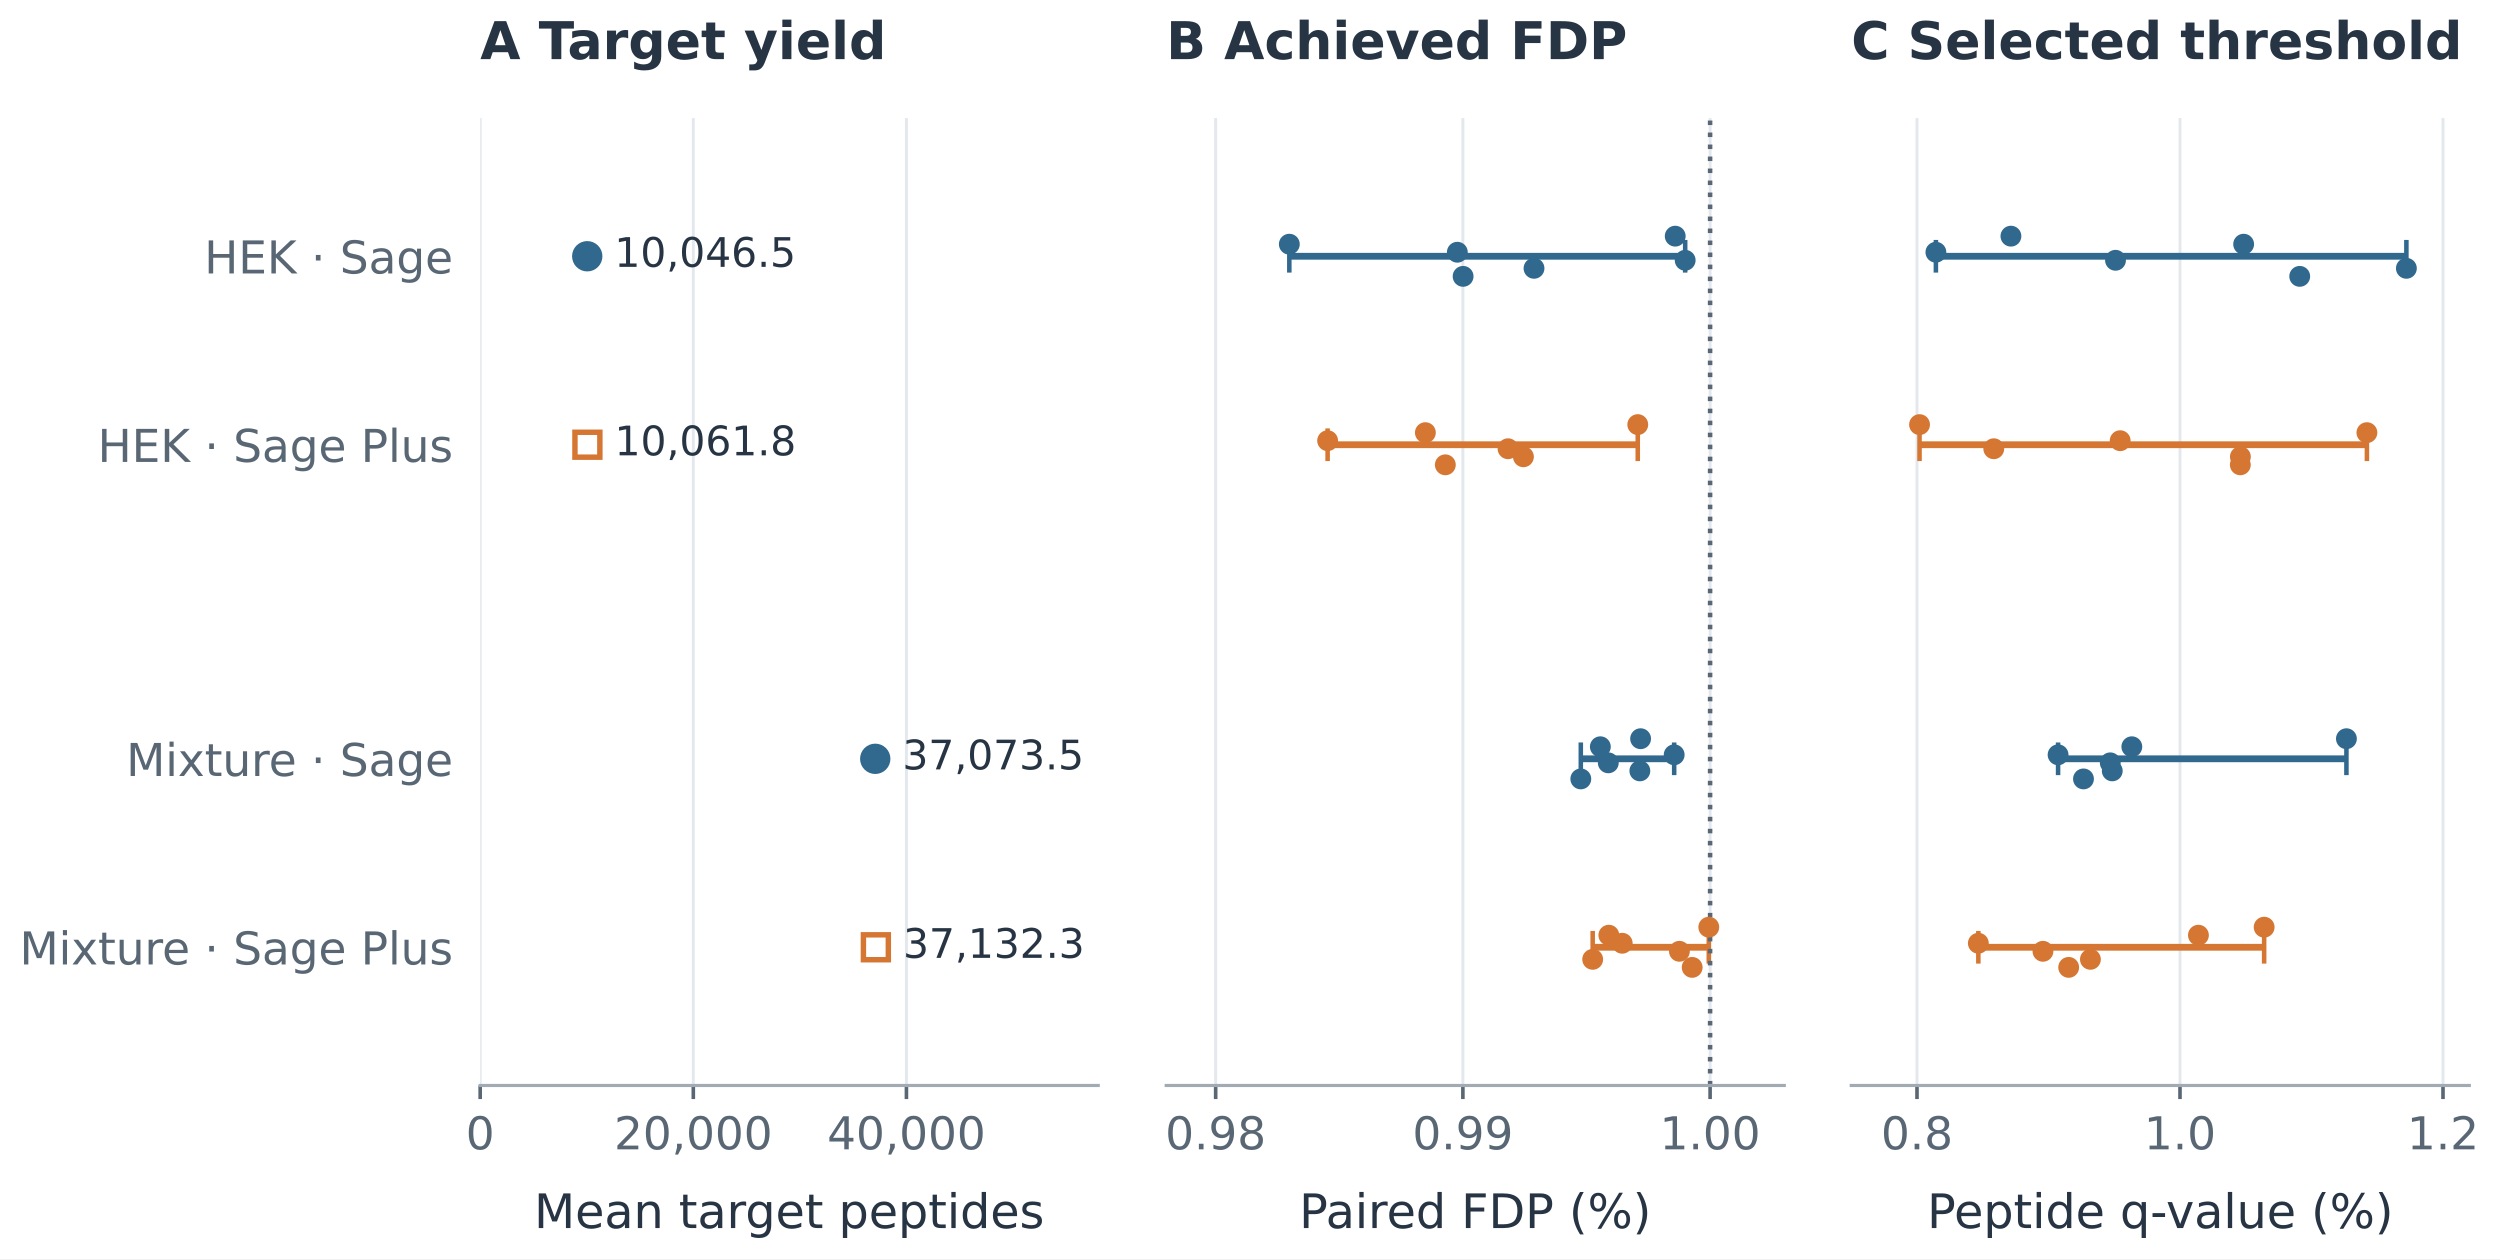
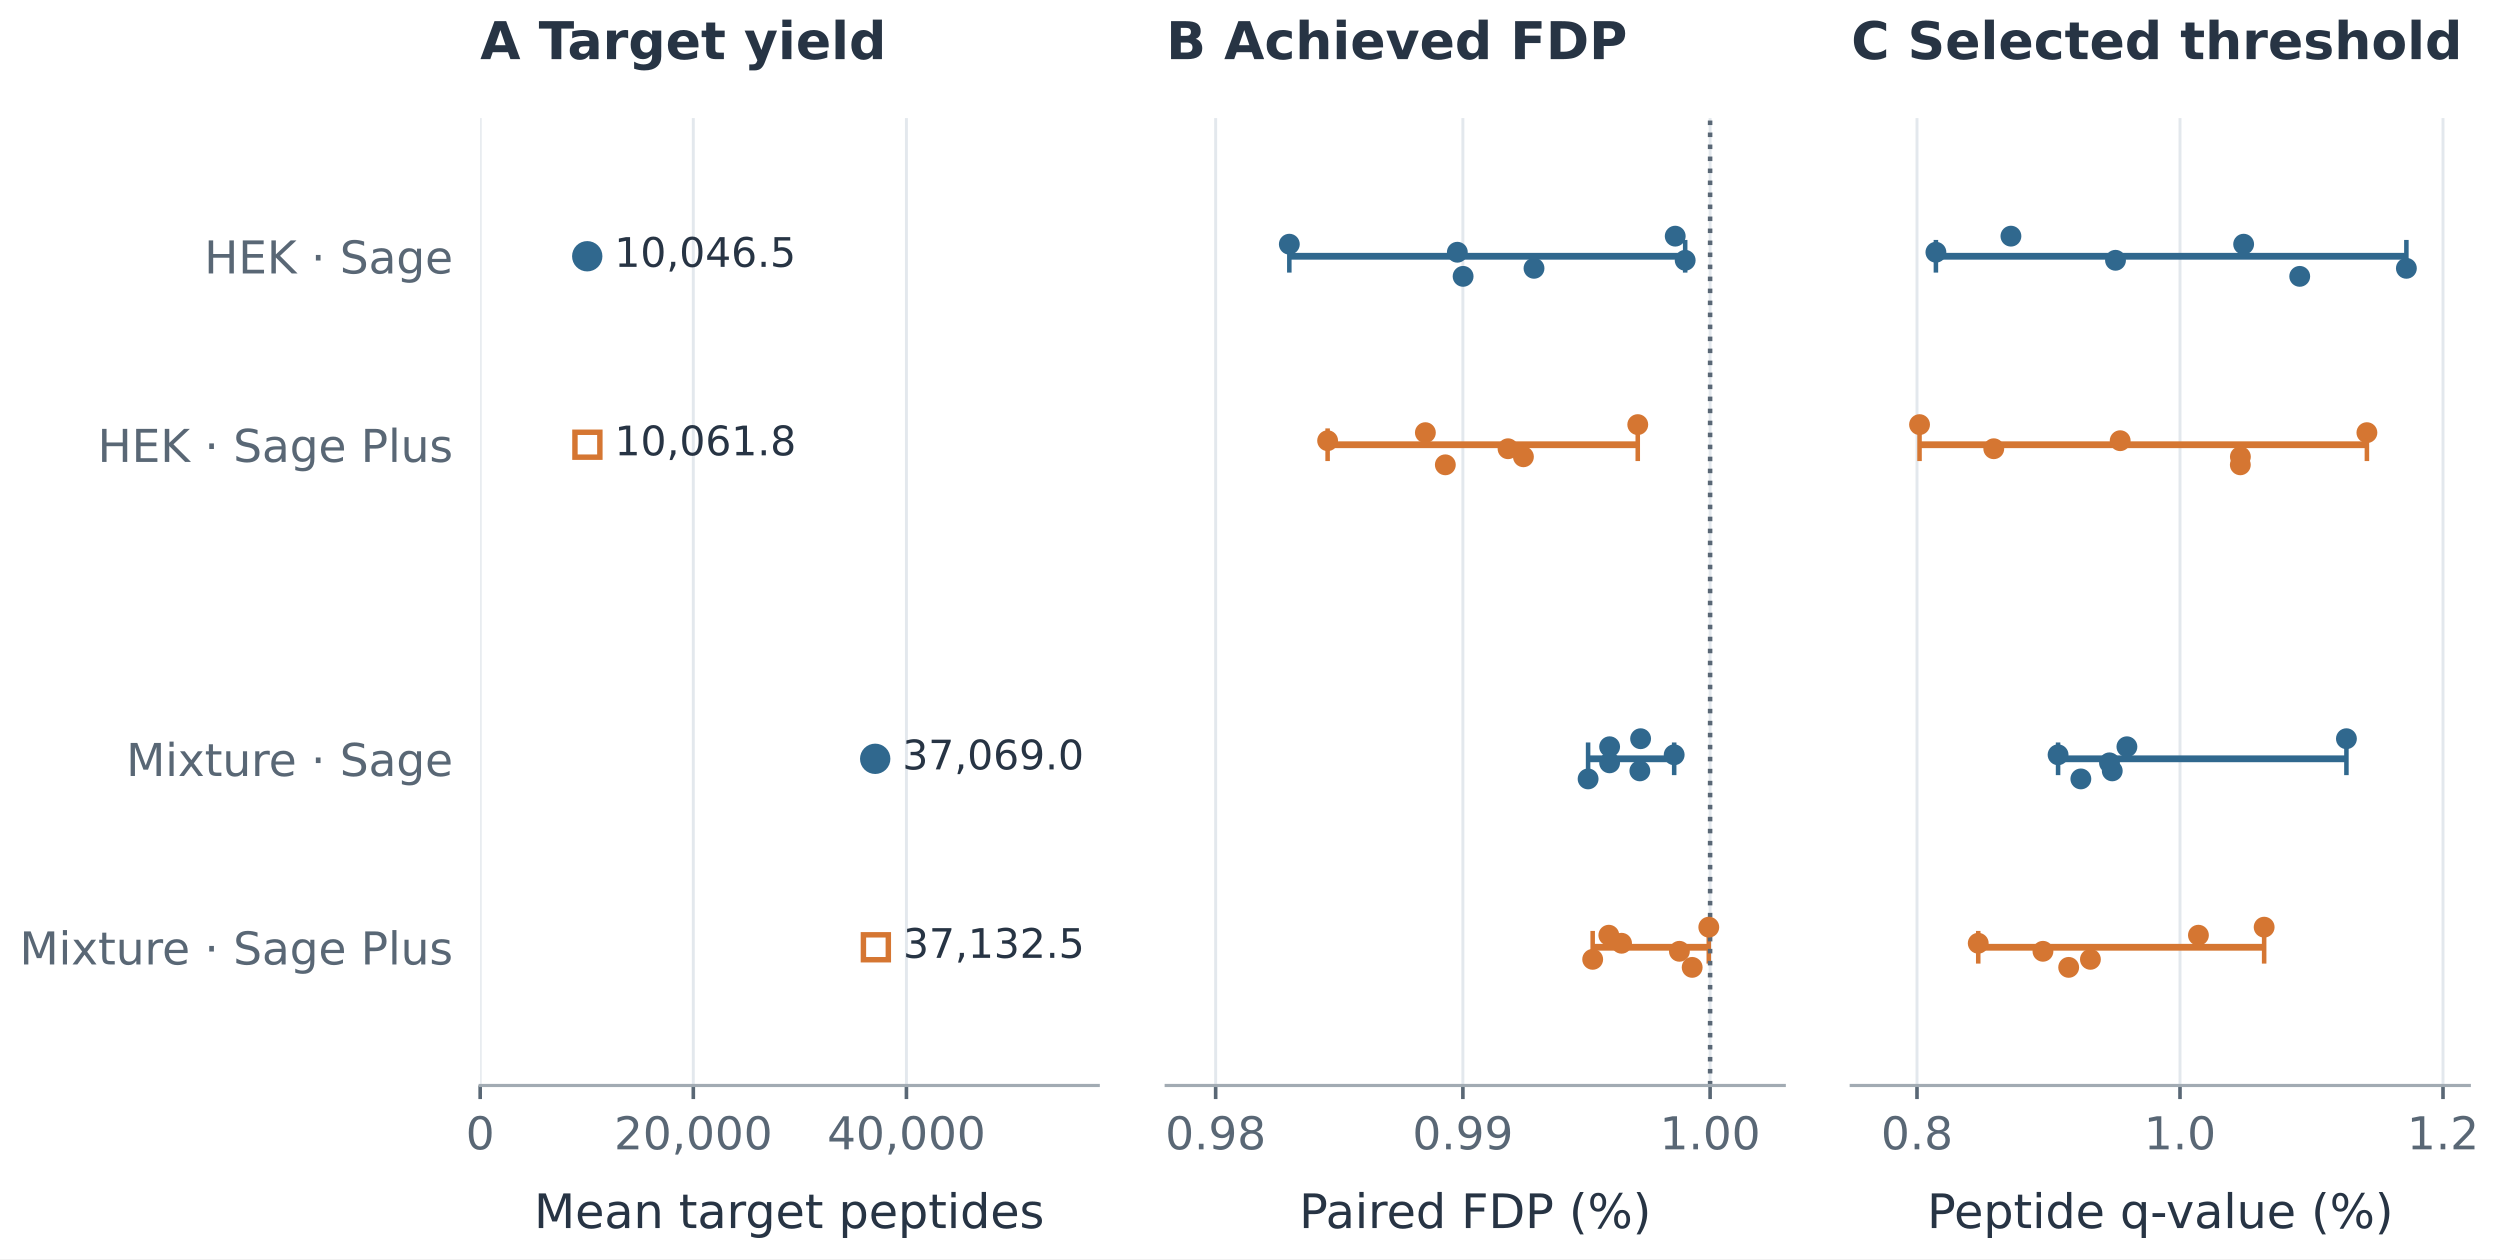
<svg xmlns="http://www.w3.org/2000/svg" xmlns:xlink="http://www.w3.org/1999/xlink" width="551.829pt" height="277.92pt" viewBox="0 0 551.829 277.92" version="1.1">
  <defs>
    <style type="text/css">*{stroke-linejoin: round; stroke-linecap: butt}</style>
  </defs>
  <g id="figure_1">
    <g id="patch_1">
      <path d="M 0 277.92  L 551.829 277.92  L 551.829 0  L 0 0  z " style="fill: #ffffff" />
    </g>
    <g id="axes_1">
      <g id="patch_2">
        <path d="M 105.992 239.599  L 242.416 239.599  L 242.416 26.058  L 105.992 26.058  z " style="fill: #ffffff" />
      </g>
      <g id="matplotlib.axis_1">
        <g id="xtick_1">
          <g id="line2d_1">
-             <path d="M 105.992 239.599  L 105.992 26.058  " clip-path="url(#pca164ba04d)" style="fill: none; stroke: #e3e8ed; stroke-width: 0.65; stroke-linecap: square" />
+             <path d="M 105.992 239.599  L 105.992 26.058  " clip-path="url(#p3c46ebaf42)" style="fill: none; stroke: #e3e8ed; stroke-width: 0.65; stroke-linecap: square" />
          </g>
          <g id="line2d_2">
            <defs>
              <path id="ma67647b1fe" d="M 0 0  L 0 3  " style="stroke: #596775; stroke-width: 0.8" />
            </defs>
            <g>
              <use xlink:href="#ma67647b1fe" x="105.992" y="239.599" style="fill: #596775; stroke: #596775; stroke-width: 0.8" />
            </g>
          </g>
          <g id="text_1">
            <text style="font-size: 10px; font-family: 'DejaVu Sans'; text-anchor: middle; fill: #596775" x="105.992" y="253.697" transform="rotate(-0 105.9919 253.6968)">0</text>
          </g>
        </g>
        <g id="xtick_2">
          <g id="line2d_3">
-             <path d="M 153.035 239.599  L 153.035 26.058  " clip-path="url(#pca164ba04d)" style="fill: none; stroke: #e3e8ed; stroke-width: 0.65; stroke-linecap: square" />
+             <path d="M 153.035 239.599  L 153.035 26.058  " clip-path="url(#p3c46ebaf42)" style="fill: none; stroke: #e3e8ed; stroke-width: 0.65; stroke-linecap: square" />
          </g>
          <g id="line2d_4">
            <g>
              <use xlink:href="#ma67647b1fe" x="153.035" y="239.599" style="fill: #596775; stroke: #596775; stroke-width: 0.8" />
            </g>
          </g>
          <g id="text_2">
            <text style="font-size: 10px; font-family: 'DejaVu Sans'; text-anchor: middle; fill: #596775" x="153.035" y="253.697" transform="rotate(-0 153.0348 253.6968)">20,000</text>
          </g>
        </g>
        <g id="xtick_3">
          <g id="line2d_5">
-             <path d="M 200.078 239.599  L 200.078 26.058  " clip-path="url(#pca164ba04d)" style="fill: none; stroke: #e3e8ed; stroke-width: 0.65; stroke-linecap: square" />
+             <path d="M 200.078 239.599  L 200.078 26.058  " clip-path="url(#p3c46ebaf42)" style="fill: none; stroke: #e3e8ed; stroke-width: 0.65; stroke-linecap: square" />
          </g>
          <g id="line2d_6">
            <g>
              <use xlink:href="#ma67647b1fe" x="200.078" y="239.599" style="fill: #596775; stroke: #596775; stroke-width: 0.8" />
            </g>
          </g>
          <g id="text_3">
            <text style="font-size: 10px; font-family: 'DejaVu Sans'; text-anchor: middle; fill: #596775" x="200.078" y="253.697" transform="rotate(-0 200.0777 253.6968)">40,000</text>
          </g>
        </g>
        <g id="text_4">
          <text style="font-size: 10.5px; font-family: 'DejaVu Sans'; text-anchor: middle; fill: #273444" x="174.204" y="271.078" transform="rotate(-0 174.2041 271.0775)">Mean target peptides</text>
        </g>
      </g>
      <g id="matplotlib.axis_2">
        <g id="ytick_1">
          <g id="line2d_7" />
          <g id="text_5">
            <text style="font-size: 10px; font-family: 'DejaVu Sans'; text-anchor: end; fill: #596775" x="99.992" y="60.363" transform="rotate(-0 99.99187 60.36288)">HEK · Sage</text>
          </g>
        </g>
        <g id="ytick_2">
          <g id="line2d_8" />
          <g id="text_6">
            <text style="font-size: 10px; font-family: 'DejaVu Sans'; text-anchor: end; fill: #596775" x="99.992" y="101.962" transform="rotate(-0 99.99187 101.9622)">HEK · Sage Plus</text>
          </g>
        </g>
        <g id="ytick_3">
          <g id="line2d_9" />
          <g id="text_7">
            <text style="font-size: 10px; font-family: 'DejaVu Sans'; text-anchor: end; fill: #596775" x="99.992" y="171.294" transform="rotate(-0 99.99187 171.2937)">Mixture · Sage</text>
          </g>
        </g>
        <g id="ytick_4">
          <g id="line2d_10" />
          <g id="text_8">
            <text style="font-size: 10px; font-family: 'DejaVu Sans'; text-anchor: end; fill: #596775" x="99.992" y="212.893" transform="rotate(-0 99.99187 212.8925)">Mixture · Sage Plus</text>
          </g>
        </g>
      </g>
      <g id="line2d_11">
        <defs>
          <path id="m2ec25e5ec6" d="M 0 2.75  C 0.729 2.75 1.429 2.46 1.945 1.945  C 2.46 1.429 2.75 0.729 2.75 0  C 2.75 -0.729 2.46 -1.429 1.945 -1.945  C 1.429 -2.46 0.729 -2.75 0 -2.75  C -0.729 -2.75 -1.429 -2.46 -1.945 -1.945  C -2.46 -1.429 -2.75 -0.729 -2.75 0  C -2.75 0.729 -2.46 1.429 -1.945 1.945  C -1.429 2.46 -0.729 2.75 0 2.75  z " style="stroke: #30688e; stroke-width: 1.2" />
        </defs>
        <g>
          <use xlink:href="#m2ec25e5ec6" x="129.623" y="56.564" style="fill: #30688e; stroke: #30688e; stroke-width: 1.2" />
        </g>
      </g>
      <g id="line2d_12">
        <defs>
          <path id="m84e4012bae" d="M -2.75 2.75  L 2.75 2.75  L 2.75 -2.75  L -2.75 -2.75  z " style="stroke: #d57632; stroke-width: 1.2; stroke-linejoin: miter" />
        </defs>
        <g>
          <use xlink:href="#m84e4012bae" x="129.659" y="98.163" style="fill: #ffffff; stroke: #d57632; stroke-width: 1.2; stroke-linejoin: miter" />
        </g>
      </g>
      <g id="line2d_13">
        <g>
-           <use xlink:href="#m2ec25e5ec6" x="193.194" y="167.494" style="fill: #30688e; stroke: #30688e; stroke-width: 1.2" />
+           <use xlink:href="#m2ec25e5ec6" x="193.184" y="167.494" style="fill: #30688e; stroke: #30688e; stroke-width: 1.2" />
        </g>
      </g>
      <g id="line2d_14">
        <g>
          <use xlink:href="#m84e4012bae" x="193.333" y="209.093" style="fill: #ffffff; stroke: #d57632; stroke-width: 1.2; stroke-linejoin: miter" />
        </g>
      </g>
      <g id="patch_3">
        <path d="M 105.992 239.599  L 242.416 239.599  " style="fill: none; stroke: #a2abb3; stroke-width: 0.7; stroke-linejoin: miter; stroke-linecap: square" />
      </g>
      <g id="text_9">
        <text style="font-size: 9px; font-family: 'DejaVu Sans'; text-anchor: start; fill: #273444" x="135.623" y="58.902" transform="rotate(-0 135.6227 58.90195)">10,046.5</text>
      </g>
      <g id="text_10">
        <text style="font-size: 9px; font-family: 'DejaVu Sans'; text-anchor: start; fill: #273444" x="135.659" y="100.501" transform="rotate(-0 135.6588 100.5008)">10,061.8</text>
      </g>
      <g id="text_11">
-         <text style="font-size: 9px; font-family: 'DejaVu Sans'; text-anchor: start; fill: #273444" x="199.194" y="169.832" transform="rotate(-0 199.1942 169.8323)">37,073.5</text>
+         <text style="font-size: 9px; font-family: 'DejaVu Sans'; text-anchor: start; fill: #273444" x="199.184" y="169.832" transform="rotate(-0 199.1836 169.8323)">37,069.0</text>
      </g>
      <g id="text_12">
-         <text style="font-size: 9px; font-family: 'DejaVu Sans'; text-anchor: start; fill: #273444" x="199.333" y="211.431" transform="rotate(-0 199.3326 211.4312)">37,132.3</text>
+         <text style="font-size: 9px; font-family: 'DejaVu Sans'; text-anchor: start; fill: #273444" x="199.333" y="211.431" transform="rotate(-0 199.333 211.4312)">37,132.5</text>
      </g>
      <g id="text_13">
        <text style="font-weight: 700; font-size: 11.5px; font-family: 'DejaVu Sans'; text-anchor: start; fill: #273444" x="105.992" y="13.058" transform="rotate(-0 105.9919 13.0582)">A  Target yield</text>
      </g>
    </g>
    <g id="axes_2">
      <g id="patch_4">
        <path d="M 257.42 239.599  L 393.845 239.599  L 393.845 26.058  L 257.42 26.058  z " style="fill: #ffffff" />
      </g>
      <g id="matplotlib.axis_3">
        <g id="xtick_4">
          <g id="line2d_15">
-             <path d="M 268.334 239.599  L 268.334 26.058  " clip-path="url(#p6e448e5e33)" style="fill: none; stroke: #e3e8ed; stroke-width: 0.65; stroke-linecap: square" />
+             <path d="M 268.334 239.599  L 268.334 26.058  " clip-path="url(#p720007e352)" style="fill: none; stroke: #e3e8ed; stroke-width: 0.65; stroke-linecap: square" />
          </g>
          <g id="line2d_16">
            <g>
              <use xlink:href="#ma67647b1fe" x="268.334" y="239.599" style="fill: #596775; stroke: #596775; stroke-width: 0.8" />
            </g>
          </g>
          <g id="text_14">
            <text style="font-size: 10px; font-family: 'DejaVu Sans'; text-anchor: middle; fill: #596775" x="268.334" y="253.697" transform="rotate(-0 268.3342 253.6968)">0.98</text>
          </g>
        </g>
        <g id="xtick_5">
          <g id="line2d_17">
-             <path d="M 322.904 239.599  L 322.904 26.058  " clip-path="url(#p6e448e5e33)" style="fill: none; stroke: #e3e8ed; stroke-width: 0.65; stroke-linecap: square" />
+             <path d="M 322.904 239.599  L 322.904 26.058  " clip-path="url(#p720007e352)" style="fill: none; stroke: #e3e8ed; stroke-width: 0.65; stroke-linecap: square" />
          </g>
          <g id="line2d_18">
            <g>
              <use xlink:href="#ma67647b1fe" x="322.904" y="239.599" style="fill: #596775; stroke: #596775; stroke-width: 0.8" />
            </g>
          </g>
          <g id="text_15">
            <text style="font-size: 10px; font-family: 'DejaVu Sans'; text-anchor: middle; fill: #596775" x="322.904" y="253.697" transform="rotate(-0 322.904 253.6968)">0.99</text>
          </g>
        </g>
        <g id="xtick_6">
          <g id="line2d_19">
-             <path d="M 377.474 239.599  L 377.474 26.058  " clip-path="url(#p6e448e5e33)" style="fill: none; stroke: #e3e8ed; stroke-width: 0.65; stroke-linecap: square" />
+             <path d="M 377.474 239.599  L 377.474 26.058  " clip-path="url(#p720007e352)" style="fill: none; stroke: #e3e8ed; stroke-width: 0.65; stroke-linecap: square" />
          </g>
          <g id="line2d_20">
            <g>
              <use xlink:href="#ma67647b1fe" x="377.474" y="239.599" style="fill: #596775; stroke: #596775; stroke-width: 0.8" />
            </g>
          </g>
          <g id="text_16">
            <text style="font-size: 10px; font-family: 'DejaVu Sans'; text-anchor: middle; fill: #596775" x="377.474" y="253.697" transform="rotate(-0 377.4738 253.6968)">1.00</text>
          </g>
        </g>
        <g id="text_17">
          <text style="font-size: 10.5px; font-family: 'DejaVu Sans'; text-anchor: middle; fill: #273444" x="325.632" y="271.078" transform="rotate(-0 325.6325 271.0775)">Paired FDP (%)</text>
        </g>
      </g>
      <g id="matplotlib.axis_4">
        <g id="ytick_5">
          <g id="line2d_21" />
        </g>
        <g id="ytick_6">
          <g id="line2d_22" />
        </g>
        <g id="ytick_7">
          <g id="line2d_23" />
        </g>
        <g id="ytick_8">
          <g id="line2d_24" />
        </g>
      </g>
      <g id="LineCollection_1">
-         <path d="M 284.595 56.564  L 371.972 56.564  " clip-path="url(#p6e448e5e33)" style="fill: none; stroke: #30688e; stroke-width: 1.5" />
+         <path d="M 284.595 56.564  L 371.972 56.564  " clip-path="url(#p720007e352)" style="fill: none; stroke: #30688e; stroke-width: 1.5" />
      </g>
      <g id="LineCollection_2">
-         <path d="M 284.595 52.959  L 284.595 60.169  " clip-path="url(#p6e448e5e33)" style="fill: none; stroke: #30688e" />
-         <path d="M 371.972 52.959  L 371.972 60.169  " clip-path="url(#p6e448e5e33)" style="fill: none; stroke: #30688e" />
+         <path d="M 284.595 52.959  L 284.595 60.169  " clip-path="url(#p720007e352)" style="fill: none; stroke: #30688e" />
+         <path d="M 371.972 52.959  L 371.972 60.169  " clip-path="url(#p720007e352)" style="fill: none; stroke: #30688e" />
      </g>
      <g id="LineCollection_3">
-         <path d="M 293.048 98.163  L 361.506 98.163  " clip-path="url(#p6e448e5e33)" style="fill: none; stroke: #d57632; stroke-width: 1.5" />
+         <path d="M 293.048 98.163  L 361.506 98.163  " clip-path="url(#p720007e352)" style="fill: none; stroke: #d57632; stroke-width: 1.5" />
      </g>
      <g id="LineCollection_4">
-         <path d="M 293.048 94.558  L 293.048 101.768  " clip-path="url(#p6e448e5e33)" style="fill: none; stroke: #d57632" />
-         <path d="M 361.506 94.558  L 361.506 101.768  " clip-path="url(#p6e448e5e33)" style="fill: none; stroke: #d57632" />
+         <path d="M 293.048 94.558  L 293.048 101.768  " clip-path="url(#p720007e352)" style="fill: none; stroke: #d57632" />
+         <path d="M 361.506 94.558  L 361.506 101.768  " clip-path="url(#p720007e352)" style="fill: none; stroke: #d57632" />
      </g>
      <g id="LineCollection_5">
-         <path d="M 348.934 167.494  L 369.543 167.494  " clip-path="url(#p6e448e5e33)" style="fill: none; stroke: #30688e; stroke-width: 1.5" />
+         <path d="M 350.544 167.494  L 369.543 167.494  " clip-path="url(#p720007e352)" style="fill: none; stroke: #30688e; stroke-width: 1.5" />
      </g>
      <g id="LineCollection_6">
-         <path d="M 348.934 163.889  L 348.934 171.1  " clip-path="url(#p6e448e5e33)" style="fill: none; stroke: #30688e" />
-         <path d="M 369.543 163.889  L 369.543 171.1  " clip-path="url(#p6e448e5e33)" style="fill: none; stroke: #30688e" />
+         <path d="M 350.544 163.889  L 350.544 171.1  " clip-path="url(#p720007e352)" style="fill: none; stroke: #30688e" />
+         <path d="M 369.543 163.889  L 369.543 171.1  " clip-path="url(#p720007e352)" style="fill: none; stroke: #30688e" />
      </g>
      <g id="LineCollection_7">
-         <path d="M 351.556 209.093  L 377.184 209.093  " clip-path="url(#p6e448e5e33)" style="fill: none; stroke: #d57632; stroke-width: 1.5" />
+         <path d="M 351.556 209.093  L 377.184 209.093  " clip-path="url(#p720007e352)" style="fill: none; stroke: #d57632; stroke-width: 1.5" />
      </g>
      <g id="LineCollection_8">
-         <path d="M 351.556 205.488  L 351.556 212.699  " clip-path="url(#p6e448e5e33)" style="fill: none; stroke: #d57632" />
-         <path d="M 377.184 205.488  L 377.184 212.699  " clip-path="url(#p6e448e5e33)" style="fill: none; stroke: #d57632" />
+         <path d="M 351.556 205.488  L 351.556 212.699  " clip-path="url(#p720007e352)" style="fill: none; stroke: #d57632" />
+         <path d="M 377.184 205.488  L 377.184 212.699  " clip-path="url(#p720007e352)" style="fill: none; stroke: #d57632" />
      </g>
      <g id="line2d_25">
-         <path d="M 377.474 239.599  L 377.474 26.058  " clip-path="url(#p6e448e5e33)" style="fill: none; stroke-dasharray: 1,1.65; stroke-dashoffset: 0; stroke: #596775" />
+         <path d="M 377.474 239.599  L 377.474 26.058  " clip-path="url(#p720007e352)" style="fill: none; stroke-dasharray: 1,1.65; stroke-dashoffset: 0; stroke: #596775" />
      </g>
      <g id="patch_5">
        <path d="M 257.42 239.599  L 393.845 239.599  " style="fill: none; stroke: #a2abb3; stroke-width: 0.7; stroke-linejoin: miter; stroke-linecap: square" />
      </g>
      <g id="PathCollection_1">
        <defs>
          <path id="m111724f9b4" d="M 0 1.803  C 0.478 1.803 0.937 1.613 1.275 1.275  C 1.613 0.937 1.803 0.478 1.803 0  C 1.803 -0.478 1.613 -0.937 1.275 -1.275  C 0.937 -1.613 0.478 -1.803 0 -1.803  C -0.478 -1.803 -0.937 -1.613 -1.275 -1.275  C -1.613 -0.937 -1.803 -0.478 -1.803 0  C -1.803 0.478 -1.613 0.937 -1.275 1.275  C -0.937 1.613 -0.478 1.803 0 1.803  z " style="stroke: #30688e" />
        </defs>
-         <g clip-path="url(#p6e448e5e33)">
+         <g clip-path="url(#p720007e352)">
          <use xlink:href="#m111724f9b4" x="369.774" y="52.127" style="fill: #30688e; stroke: #30688e" />
          <use xlink:href="#m111724f9b4" x="284.595" y="53.902" style="fill: #30688e; stroke: #30688e" />
          <use xlink:href="#m111724f9b4" x="321.681" y="55.677" style="fill: #30688e; stroke: #30688e" />
          <use xlink:href="#m111724f9b4" x="371.972" y="57.452" style="fill: #30688e; stroke: #30688e" />
          <use xlink:href="#m111724f9b4" x="338.605" y="59.226" style="fill: #30688e; stroke: #30688e" />
          <use xlink:href="#m111724f9b4" x="322.954" y="61.001" style="fill: #30688e; stroke: #30688e" />
        </g>
      </g>
      <g id="PathCollection_2">
        <defs>
          <path id="mb06275b0b3" d="M 0 1.803  C 0.478 1.803 0.937 1.613 1.275 1.275  C 1.613 0.937 1.803 0.478 1.803 0  C 1.803 -0.478 1.613 -0.937 1.275 -1.275  C 0.937 -1.613 0.478 -1.803 0 -1.803  C -0.478 -1.803 -0.937 -1.613 -1.275 -1.275  C -1.613 -0.937 -1.803 -0.478 -1.803 0  C -1.803 0.478 -1.613 0.937 -1.275 1.275  C -0.937 1.613 -0.478 1.803 0 1.803  z " style="stroke: #d57632" />
        </defs>
-         <g clip-path="url(#p6e448e5e33)">
+         <g clip-path="url(#p720007e352)">
          <use xlink:href="#mb06275b0b3" x="361.506" y="93.726" style="fill: #d57632; stroke: #d57632" />
          <use xlink:href="#mb06275b0b3" x="314.625" y="95.501" style="fill: #d57632; stroke: #d57632" />
          <use xlink:href="#mb06275b0b3" x="293.048" y="97.276" style="fill: #d57632; stroke: #d57632" />
          <use xlink:href="#mb06275b0b3" x="332.872" y="99.05" style="fill: #d57632; stroke: #d57632" />
          <use xlink:href="#mb06275b0b3" x="336.267" y="100.825" style="fill: #d57632; stroke: #d57632" />
          <use xlink:href="#mb06275b0b3" x="319.031" y="102.6" style="fill: #d57632; stroke: #d57632" />
        </g>
      </g>
      <g id="PathCollection_3">
-         <g clip-path="url(#p6e448e5e33)">
+         <g clip-path="url(#p720007e352)">
          <use xlink:href="#m111724f9b4" x="362.133" y="163.057" style="fill: #30688e; stroke: #30688e" />
-           <use xlink:href="#m111724f9b4" x="353.247" y="164.832" style="fill: #30688e; stroke: #30688e" />
+           <use xlink:href="#m111724f9b4" x="355.294" y="164.832" style="fill: #30688e; stroke: #30688e" />
          <use xlink:href="#m111724f9b4" x="369.543" y="166.607" style="fill: #30688e; stroke: #30688e" />
-           <use xlink:href="#m111724f9b4" x="355.001" y="168.382" style="fill: #30688e; stroke: #30688e" />
+           <use xlink:href="#m111724f9b4" x="355.294" y="168.382" style="fill: #30688e; stroke: #30688e" />
          <use xlink:href="#m111724f9b4" x="361.968" y="170.157" style="fill: #30688e; stroke: #30688e" />
-           <use xlink:href="#m111724f9b4" x="348.934" y="171.932" style="fill: #30688e; stroke: #30688e" />
+           <use xlink:href="#m111724f9b4" x="350.544" y="171.932" style="fill: #30688e; stroke: #30688e" />
        </g>
      </g>
      <g id="PathCollection_4">
-         <g clip-path="url(#p6e448e5e33)">
+         <g clip-path="url(#p720007e352)">
          <use xlink:href="#mb06275b0b3" x="377.184" y="204.656" style="fill: #d57632; stroke: #d57632" />
          <use xlink:href="#mb06275b0b3" x="355.122" y="206.431" style="fill: #d57632; stroke: #d57632" />
-           <use xlink:href="#mb06275b0b3" x="358.075" y="208.206" style="fill: #d57632; stroke: #d57632" />
+           <use xlink:href="#mb06275b0b3" x="357.928" y="208.206" style="fill: #d57632; stroke: #d57632" />
          <use xlink:href="#mb06275b0b3" x="370.698" y="209.981" style="fill: #d57632; stroke: #d57632" />
          <use xlink:href="#mb06275b0b3" x="351.556" y="211.756" style="fill: #d57632; stroke: #d57632" />
          <use xlink:href="#mb06275b0b3" x="373.516" y="213.531" style="fill: #d57632; stroke: #d57632" />
        </g>
      </g>
      <g id="text_18">
        <text style="font-weight: 700; font-size: 11.5px; font-family: 'DejaVu Sans'; text-anchor: start; fill: #273444" x="257.42" y="13.058" transform="rotate(-0 257.4202 13.0582)">B  Achieved FDP</text>
      </g>
    </g>
    <g id="axes_3">
      <g id="patch_6">
        <path d="M 408.629 239.599  L 545.053 239.599  L 545.053 26.058  L 408.629 26.058  z " style="fill: #ffffff" />
      </g>
      <g id="matplotlib.axis_5">
        <g id="xtick_7">
          <g id="line2d_26">
-             <path d="M 423.142 239.599  L 423.142 26.058  " clip-path="url(#pb71c5cbe3d)" style="fill: none; stroke: #e3e8ed; stroke-width: 0.65; stroke-linecap: square" />
+             <path d="M 423.142 239.599  L 423.142 26.058  " clip-path="url(#p48c00f5eb7)" style="fill: none; stroke: #e3e8ed; stroke-width: 0.65; stroke-linecap: square" />
          </g>
          <g id="line2d_27">
            <g>
              <use xlink:href="#ma67647b1fe" x="423.142" y="239.599" style="fill: #596775; stroke: #596775; stroke-width: 0.8" />
            </g>
          </g>
          <g id="text_19">
            <text style="font-size: 10px; font-family: 'DejaVu Sans'; text-anchor: middle; fill: #596775" x="423.142" y="253.697" transform="rotate(-0 423.142 253.6968)">0.8</text>
          </g>
        </g>
        <g id="xtick_8">
          <g id="line2d_28">
-             <path d="M 481.195 239.599  L 481.195 26.058  " clip-path="url(#pb71c5cbe3d)" style="fill: none; stroke: #e3e8ed; stroke-width: 0.65; stroke-linecap: square" />
+             <path d="M 481.195 239.599  L 481.195 26.058  " clip-path="url(#p48c00f5eb7)" style="fill: none; stroke: #e3e8ed; stroke-width: 0.65; stroke-linecap: square" />
          </g>
          <g id="line2d_29">
            <g>
              <use xlink:href="#ma67647b1fe" x="481.195" y="239.599" style="fill: #596775; stroke: #596775; stroke-width: 0.8" />
            </g>
          </g>
          <g id="text_20">
            <text style="font-size: 10px; font-family: 'DejaVu Sans'; text-anchor: middle; fill: #596775" x="481.195" y="253.697" transform="rotate(-0 481.1949 253.6968)">1.0</text>
          </g>
        </g>
        <g id="xtick_9">
          <g id="line2d_30">
-             <path d="M 539.248 239.599  L 539.248 26.058  " clip-path="url(#pb71c5cbe3d)" style="fill: none; stroke: #e3e8ed; stroke-width: 0.65; stroke-linecap: square" />
+             <path d="M 539.248 239.599  L 539.248 26.058  " clip-path="url(#p48c00f5eb7)" style="fill: none; stroke: #e3e8ed; stroke-width: 0.65; stroke-linecap: square" />
          </g>
          <g id="line2d_31">
            <g>
              <use xlink:href="#ma67647b1fe" x="539.248" y="239.599" style="fill: #596775; stroke: #596775; stroke-width: 0.8" />
            </g>
          </g>
          <g id="text_21">
            <text style="font-size: 10px; font-family: 'DejaVu Sans'; text-anchor: middle; fill: #596775" x="539.248" y="253.697" transform="rotate(-0 539.2479 253.6968)">1.2</text>
          </g>
        </g>
        <g id="text_22">
          <text style="font-size: 10.5px; font-family: 'DejaVu Sans'; text-anchor: middle; fill: #273444" x="476.841" y="271.078" transform="rotate(-0 476.841 271.0775)">Peptide q-value (%)</text>
        </g>
      </g>
      <g id="matplotlib.axis_6">
        <g id="ytick_9">
          <g id="line2d_32" />
        </g>
        <g id="ytick_10">
          <g id="line2d_33" />
        </g>
        <g id="ytick_11">
          <g id="line2d_34" />
        </g>
        <g id="ytick_12">
          <g id="line2d_35" />
        </g>
      </g>
      <g id="LineCollection_9">
-         <path d="M 427.313 56.564  L 531.165 56.564  " clip-path="url(#pb71c5cbe3d)" style="fill: none; stroke: #30688e; stroke-width: 1.5" />
+         <path d="M 427.315 56.564  L 531.165 56.564  " clip-path="url(#p48c00f5eb7)" style="fill: none; stroke: #30688e; stroke-width: 1.5" />
      </g>
      <g id="LineCollection_10">
-         <path d="M 427.313 52.959  L 427.313 60.169  " clip-path="url(#pb71c5cbe3d)" style="fill: none; stroke: #30688e" />
-         <path d="M 531.165 52.959  L 531.165 60.169  " clip-path="url(#pb71c5cbe3d)" style="fill: none; stroke: #30688e" />
+         <path d="M 427.315 52.959  L 427.315 60.169  " clip-path="url(#p48c00f5eb7)" style="fill: none; stroke: #30688e" />
+         <path d="M 531.165 52.959  L 531.165 60.169  " clip-path="url(#p48c00f5eb7)" style="fill: none; stroke: #30688e" />
      </g>
      <g id="LineCollection_11">
-         <path d="M 423.703 98.163  L 522.449 98.163  " clip-path="url(#pb71c5cbe3d)" style="fill: none; stroke: #d57632; stroke-width: 1.5" />
+         <path d="M 423.703 98.163  L 522.449 98.163  " clip-path="url(#p48c00f5eb7)" style="fill: none; stroke: #d57632; stroke-width: 1.5" />
      </g>
      <g id="LineCollection_12">
-         <path d="M 423.703 94.558  L 423.703 101.768  " clip-path="url(#pb71c5cbe3d)" style="fill: none; stroke: #d57632" />
-         <path d="M 522.449 94.558  L 522.449 101.768  " clip-path="url(#pb71c5cbe3d)" style="fill: none; stroke: #d57632" />
+         <path d="M 423.703 94.558  L 423.703 101.768  " clip-path="url(#p48c00f5eb7)" style="fill: none; stroke: #d57632" />
+         <path d="M 522.449 94.558  L 522.449 101.768  " clip-path="url(#p48c00f5eb7)" style="fill: none; stroke: #d57632" />
      </g>
      <g id="LineCollection_13">
-         <path d="M 454.283 167.494  L 517.929 167.494  " clip-path="url(#pb71c5cbe3d)" style="fill: none; stroke: #30688e; stroke-width: 1.5" />
+         <path d="M 454.283 167.494  L 517.929 167.494  " clip-path="url(#p48c00f5eb7)" style="fill: none; stroke: #30688e; stroke-width: 1.5" />
      </g>
      <g id="LineCollection_14">
-         <path d="M 454.283 163.889  L 454.283 171.1  " clip-path="url(#pb71c5cbe3d)" style="fill: none; stroke: #30688e" />
-         <path d="M 517.929 163.889  L 517.929 171.1  " clip-path="url(#pb71c5cbe3d)" style="fill: none; stroke: #30688e" />
+         <path d="M 454.283 163.889  L 454.283 171.1  " clip-path="url(#p48c00f5eb7)" style="fill: none; stroke: #30688e" />
+         <path d="M 517.929 163.889  L 517.929 171.1  " clip-path="url(#p48c00f5eb7)" style="fill: none; stroke: #30688e" />
      </g>
      <g id="LineCollection_15">
-         <path d="M 436.683 209.093  L 499.769 209.093  " clip-path="url(#pb71c5cbe3d)" style="fill: none; stroke: #d57632; stroke-width: 1.5" />
+         <path d="M 436.659 209.093  L 499.769 209.093  " clip-path="url(#p48c00f5eb7)" style="fill: none; stroke: #d57632; stroke-width: 1.5" />
      </g>
      <g id="LineCollection_16">
-         <path d="M 436.683 205.488  L 436.683 212.699  " clip-path="url(#pb71c5cbe3d)" style="fill: none; stroke: #d57632" />
-         <path d="M 499.769 205.488  L 499.769 212.699  " clip-path="url(#pb71c5cbe3d)" style="fill: none; stroke: #d57632" />
+         <path d="M 436.659 205.488  L 436.659 212.699  " clip-path="url(#p48c00f5eb7)" style="fill: none; stroke: #d57632" />
+         <path d="M 499.769 205.488  L 499.769 212.699  " clip-path="url(#p48c00f5eb7)" style="fill: none; stroke: #d57632" />
      </g>
      <g id="patch_7">
        <path d="M 408.629 239.599  L 545.053 239.599  " style="fill: none; stroke: #a2abb3; stroke-width: 0.7; stroke-linejoin: miter; stroke-linecap: square" />
      </g>
      <g id="PathCollection_5">
-         <g clip-path="url(#pb71c5cbe3d)">
+         <g clip-path="url(#p48c00f5eb7)">
          <use xlink:href="#m111724f9b4" x="443.875" y="52.127" style="fill: #30688e; stroke: #30688e" />
          <use xlink:href="#m111724f9b4" x="495.243" y="53.902" style="fill: #30688e; stroke: #30688e" />
-           <use xlink:href="#m111724f9b4" x="427.313" y="55.677" style="fill: #30688e; stroke: #30688e" />
+           <use xlink:href="#m111724f9b4" x="427.315" y="55.677" style="fill: #30688e; stroke: #30688e" />
          <use xlink:href="#m111724f9b4" x="466.959" y="57.452" style="fill: #30688e; stroke: #30688e" />
          <use xlink:href="#m111724f9b4" x="531.165" y="59.226" style="fill: #30688e; stroke: #30688e" />
          <use xlink:href="#m111724f9b4" x="507.62" y="61.001" style="fill: #30688e; stroke: #30688e" />
        </g>
      </g>
      <g id="PathCollection_6">
-         <g clip-path="url(#pb71c5cbe3d)">
+         <g clip-path="url(#p48c00f5eb7)">
          <use xlink:href="#mb06275b0b3" x="423.703" y="93.726" style="fill: #d57632; stroke: #d57632" />
          <use xlink:href="#mb06275b0b3" x="522.449" y="95.501" style="fill: #d57632; stroke: #d57632" />
          <use xlink:href="#mb06275b0b3" x="467.991" y="97.276" style="fill: #d57632; stroke: #d57632" />
          <use xlink:href="#mb06275b0b3" x="440.089" y="99.05" style="fill: #d57632; stroke: #d57632" />
          <use xlink:href="#mb06275b0b3" x="494.526" y="100.825" style="fill: #d57632; stroke: #d57632" />
          <use xlink:href="#mb06275b0b3" x="494.51" y="102.6" style="fill: #d57632; stroke: #d57632" />
        </g>
      </g>
      <g id="PathCollection_7">
-         <g clip-path="url(#pb71c5cbe3d)">
+         <g clip-path="url(#p48c00f5eb7)">
          <use xlink:href="#m111724f9b4" x="517.929" y="163.057" style="fill: #30688e; stroke: #30688e" />
-           <use xlink:href="#m111724f9b4" x="470.562" y="164.832" style="fill: #30688e; stroke: #30688e" />
+           <use xlink:href="#m111724f9b4" x="469.476" y="164.832" style="fill: #30688e; stroke: #30688e" />
          <use xlink:href="#m111724f9b4" x="454.283" y="166.607" style="fill: #30688e; stroke: #30688e" />
-           <use xlink:href="#m111724f9b4" x="465.802" y="168.382" style="fill: #30688e; stroke: #30688e" />
+           <use xlink:href="#m111724f9b4" x="465.628" y="168.382" style="fill: #30688e; stroke: #30688e" />
          <use xlink:href="#m111724f9b4" x="466.241" y="170.157" style="fill: #30688e; stroke: #30688e" />
-           <use xlink:href="#m111724f9b4" x="459.89" y="171.932" style="fill: #30688e; stroke: #30688e" />
+           <use xlink:href="#m111724f9b4" x="459.309" y="171.932" style="fill: #30688e; stroke: #30688e" />
        </g>
      </g>
      <g id="PathCollection_8">
-         <g clip-path="url(#pb71c5cbe3d)">
+         <g clip-path="url(#p48c00f5eb7)">
          <use xlink:href="#mb06275b0b3" x="499.769" y="204.656" style="fill: #d57632; stroke: #d57632" />
          <use xlink:href="#mb06275b0b3" x="485.262" y="206.431" style="fill: #d57632; stroke: #d57632" />
-           <use xlink:href="#mb06275b0b3" x="436.683" y="208.206" style="fill: #d57632; stroke: #d57632" />
+           <use xlink:href="#mb06275b0b3" x="436.659" y="208.206" style="fill: #d57632; stroke: #d57632" />
          <use xlink:href="#mb06275b0b3" x="450.944" y="209.981" style="fill: #d57632; stroke: #d57632" />
          <use xlink:href="#mb06275b0b3" x="461.421" y="211.756" style="fill: #d57632; stroke: #d57632" />
          <use xlink:href="#mb06275b0b3" x="456.623" y="213.531" style="fill: #d57632; stroke: #d57632" />
        </g>
      </g>
      <g id="text_23">
        <text style="font-weight: 700; font-size: 11.5px; font-family: 'DejaVu Sans'; text-anchor: start; fill: #273444" x="408.629" y="13.058" transform="rotate(-0 408.6287 13.0582)">C  Selected threshold</text>
      </g>
    </g>
  </g>
  <defs>
-     <clipPath id="pca164ba04d">
+     <clipPath id="p3c46ebaf42">
      <rect x="105.992" y="26.058" width="136.424" height="213.541" />
    </clipPath>
-     <clipPath id="p6e448e5e33">
+     <clipPath id="p720007e352">
      <rect x="257.42" y="26.058" width="136.424" height="213.541" />
    </clipPath>
-     <clipPath id="pb71c5cbe3d">
+     <clipPath id="p48c00f5eb7">
      <rect x="408.629" y="26.058" width="136.424" height="213.541" />
    </clipPath>
  </defs>
</svg>
